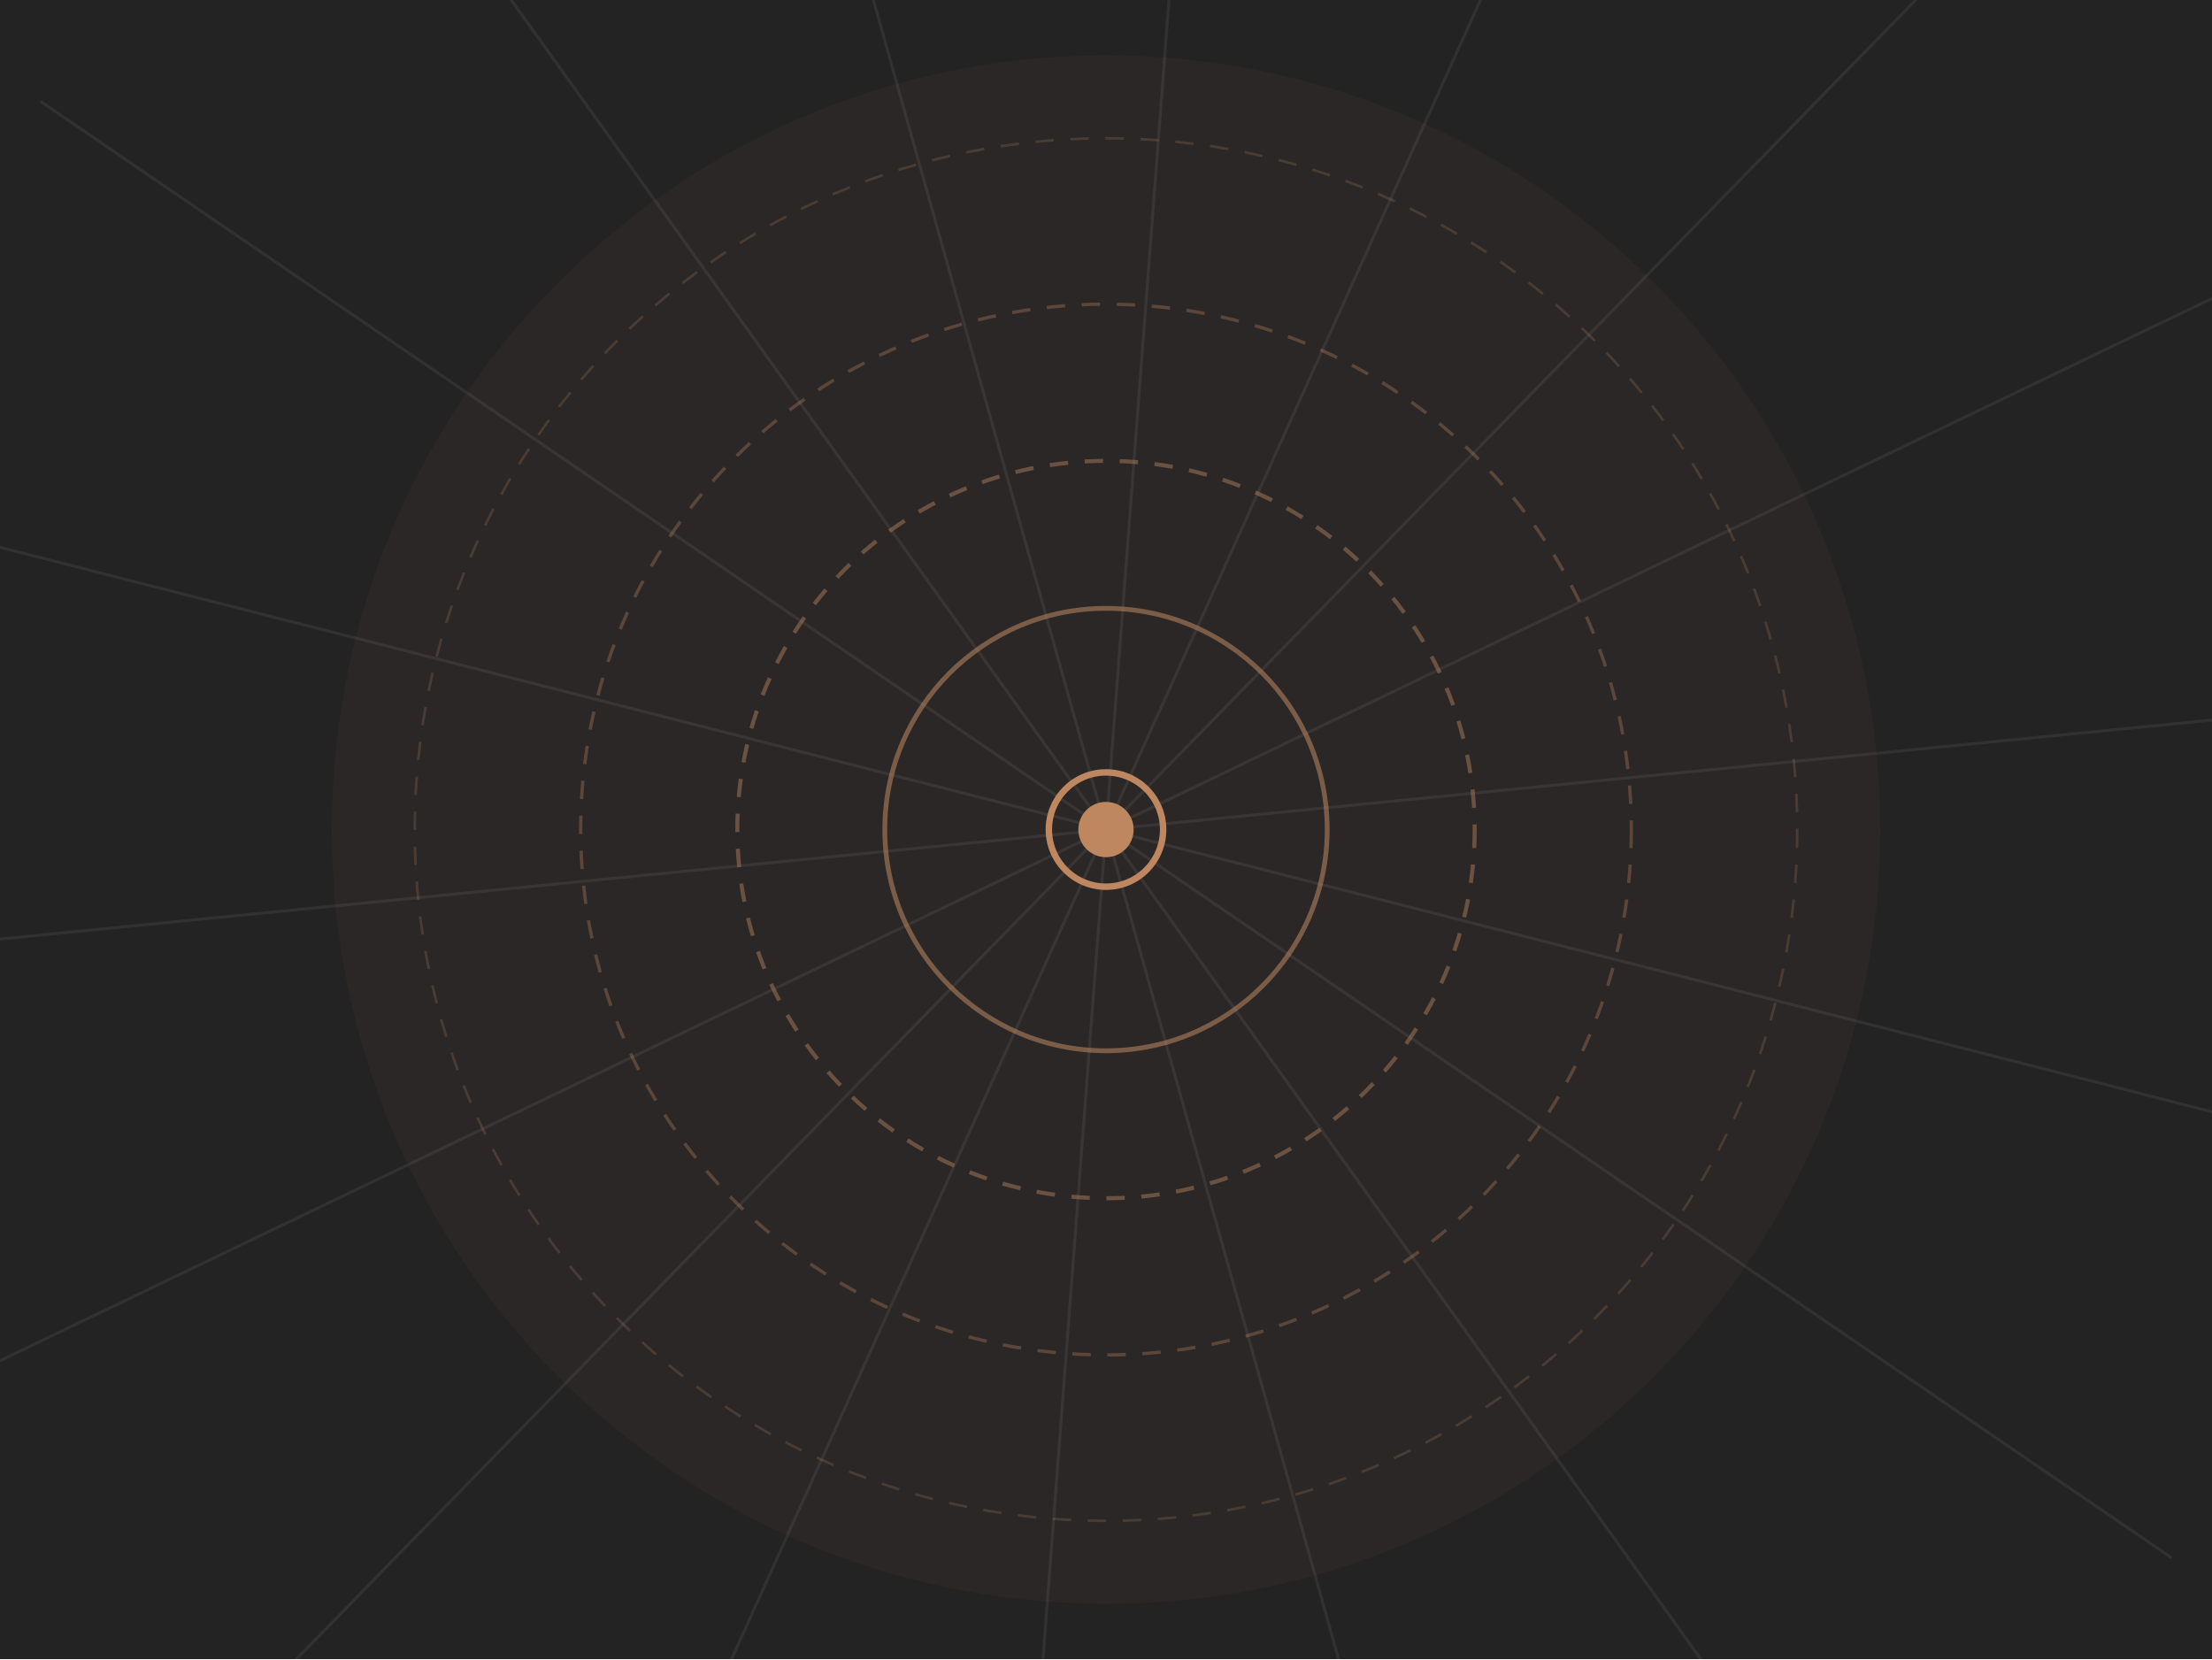
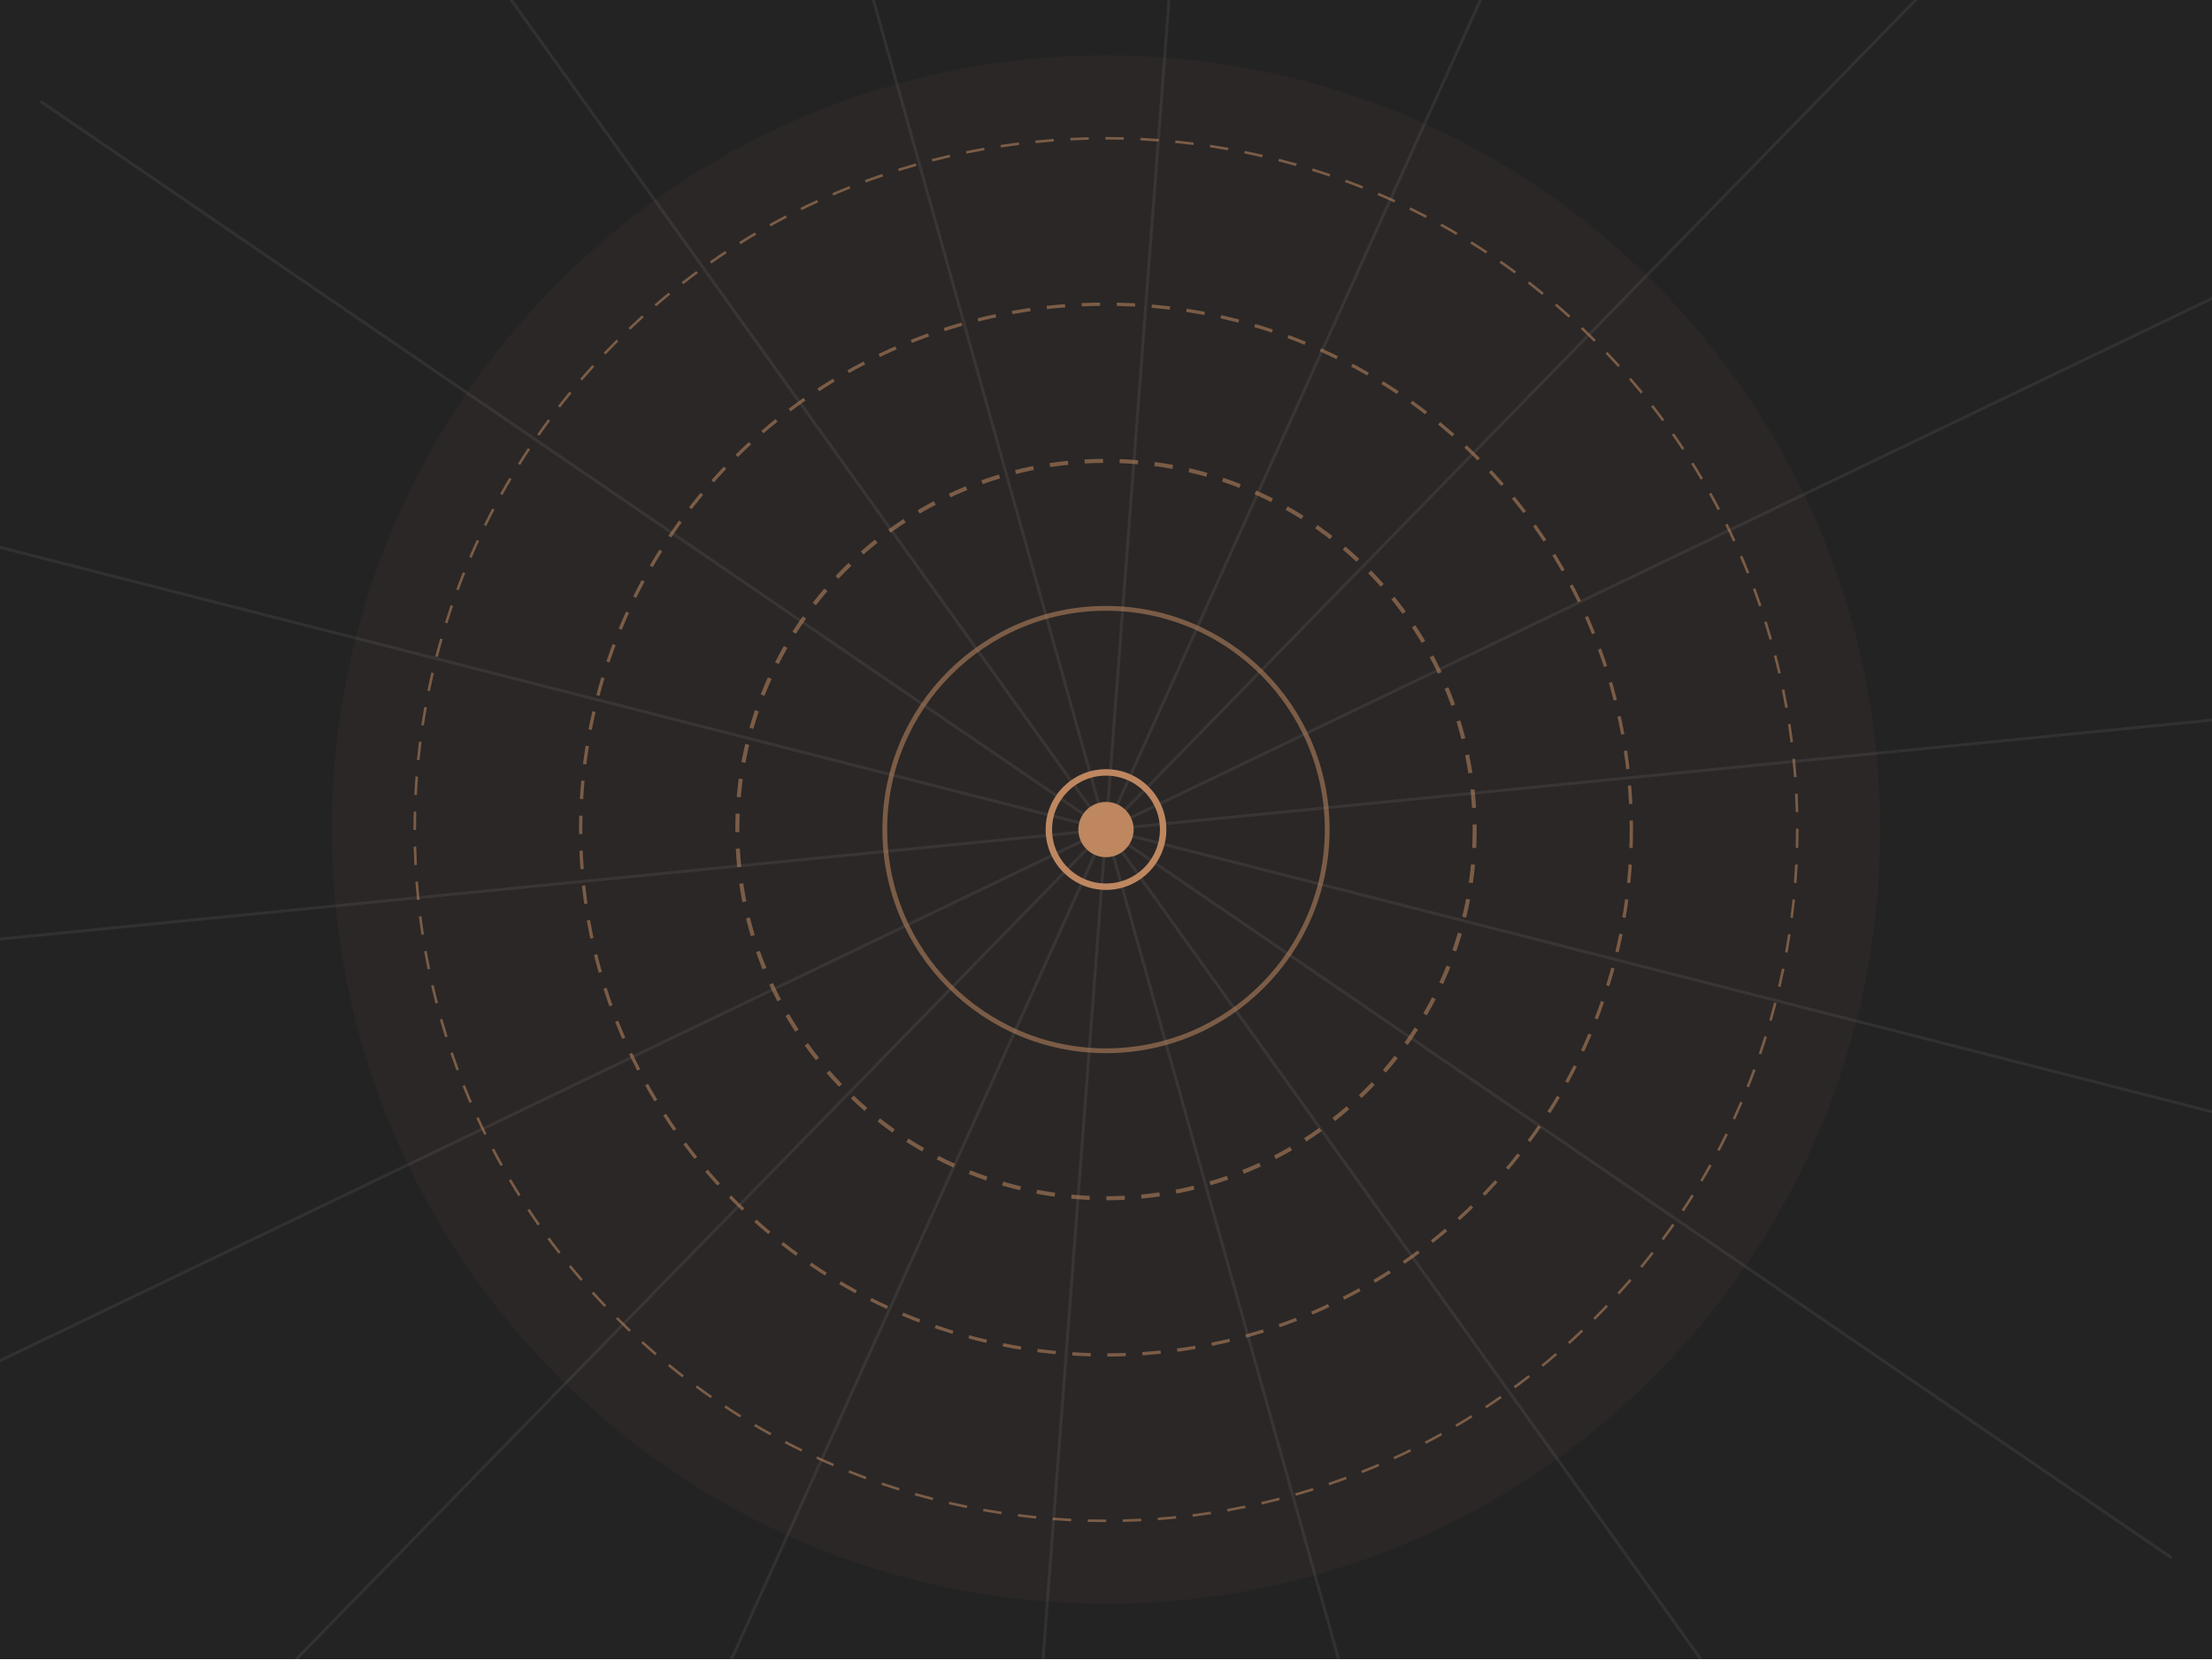
<svg xmlns="http://www.w3.org/2000/svg" viewBox="0 0 1200 900" width="1200" height="900" role="img" aria-label="Service area radius">
  <defs />
-   <style>.rg{animation:rg 4.5s ease-out infinite;transform-origin:600px 450px}@keyframes rg{0%{transform:scale(.7);opacity:0}35%{opacity:.55}100%{transform:scale(1.12);opacity:0}}@media (prefers-reduced-motion: reduce){*{animation:none!important}.dw{stroke-dashoffset:0!important}.fin{opacity:1!important}}</style>
+   <style>.rg{animation:rg 4.5s ease-out infinite;transform-origin:600px 450px}@keyframes rg{0%{transform:scale(.7);opacity:0}35%{opacity:.55}100%{transform:scale(1.12);opacity:0}}@media (prefers-reduced-motion: reduce){*{animation:none!important}.dw{stroke-dashoffset:0!important}.fin{opacity:1!important}}/*rest-state*/.rg{opacity:0.55}</style>
  <rect width="1200" height="900" fill="#232323" />
  <line x1="-78" y1="277" x2="1278" y2="623" stroke="#f4f3f0" stroke-width="1.6" opacity="0.07" />
  <line x1="22" y1="55" x2="1178" y2="845" stroke="#f4f3f0" stroke-width="1.6" opacity="0.07" />
  <line x1="192" y1="-119" x2="1008" y2="1019" stroke="#f4f3f0" stroke-width="1.6" opacity="0.07" />
  <line x1="411" y1="-224" x2="789" y2="1124" stroke="#f4f3f0" stroke-width="1.6" opacity="0.07" />
  <line x1="653" y1="-248" x2="547" y2="1148" stroke="#f4f3f0" stroke-width="1.6" opacity="0.07" />
  <line x1="888" y1="-188" x2="312" y2="1088" stroke="#f4f3f0" stroke-width="1.6" opacity="0.07" />
  <line x1="1089" y1="-51" x2="111" y2="951" stroke="#f4f3f0" stroke-width="1.6" opacity="0.07" />
  <line x1="1231" y1="147" x2="-31" y2="753" stroke="#f4f3f0" stroke-width="1.6" opacity="0.07" />
  <line x1="1297" y1="381" x2="-97" y2="519" stroke="#f4f3f0" stroke-width="1.6" opacity="0.07" />
  <circle cx="600" cy="450" r="420" fill="#be8760" opacity="0.05" />
  <circle class="rg" cx="600" cy="450" r="120" fill="none" stroke="#be8760" stroke-width="2.6" opacity="0.55" stroke-dasharray="none" style="animation-delay:0.0s" />
  <circle class="rg" cx="600" cy="450" r="200" fill="none" stroke="#be8760" stroke-width="2.2" opacity="0.44" stroke-dasharray="10 9" style="animation-delay:0.5s" />
  <circle class="rg" cx="600" cy="450" r="285" fill="none" stroke="#be8760" stroke-width="1.8" opacity="0.33" stroke-dasharray="10 9" style="animation-delay:1.0s" />
  <circle class="rg" cx="600" cy="450" r="375" fill="none" stroke="#be8760" stroke-width="1.4" opacity="0.22" stroke-dasharray="10 9" style="animation-delay:1.5s" />
  <circle cx="600" cy="450" r="15" fill="#be8760" />
  <circle cx="600" cy="450" r="31" fill="none" stroke="#be8760" stroke-width="3.5" />
</svg>
